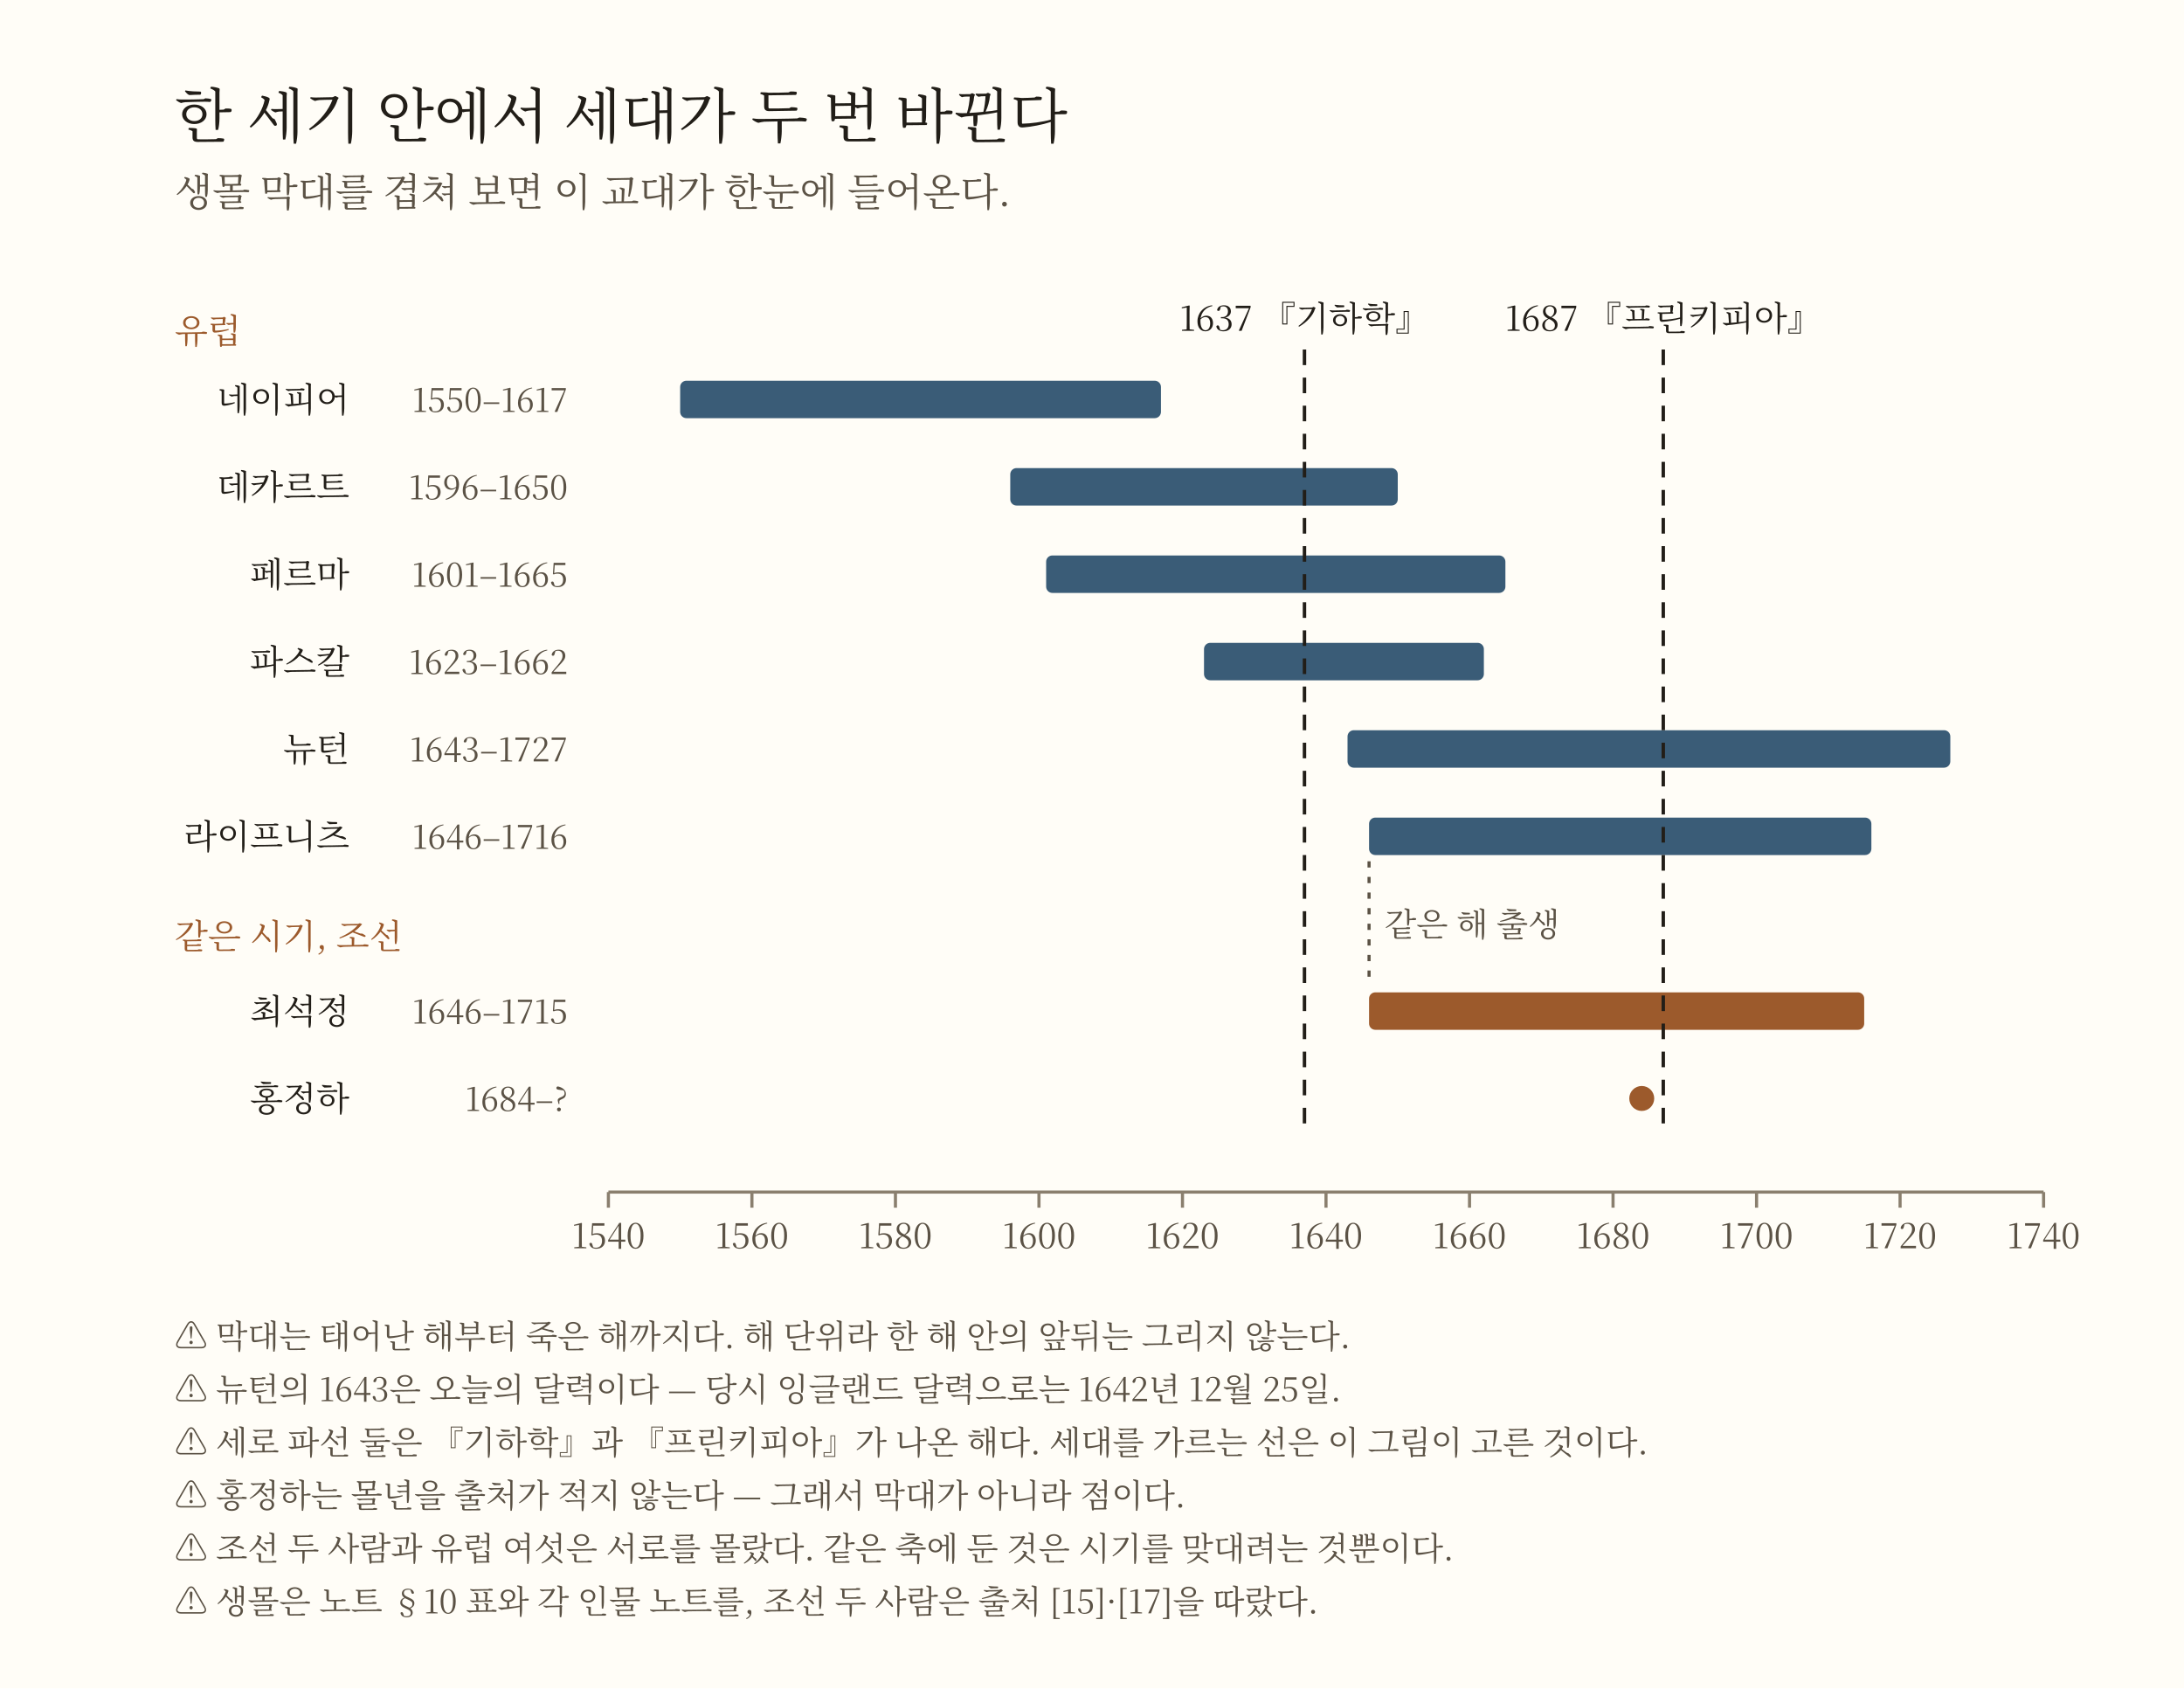
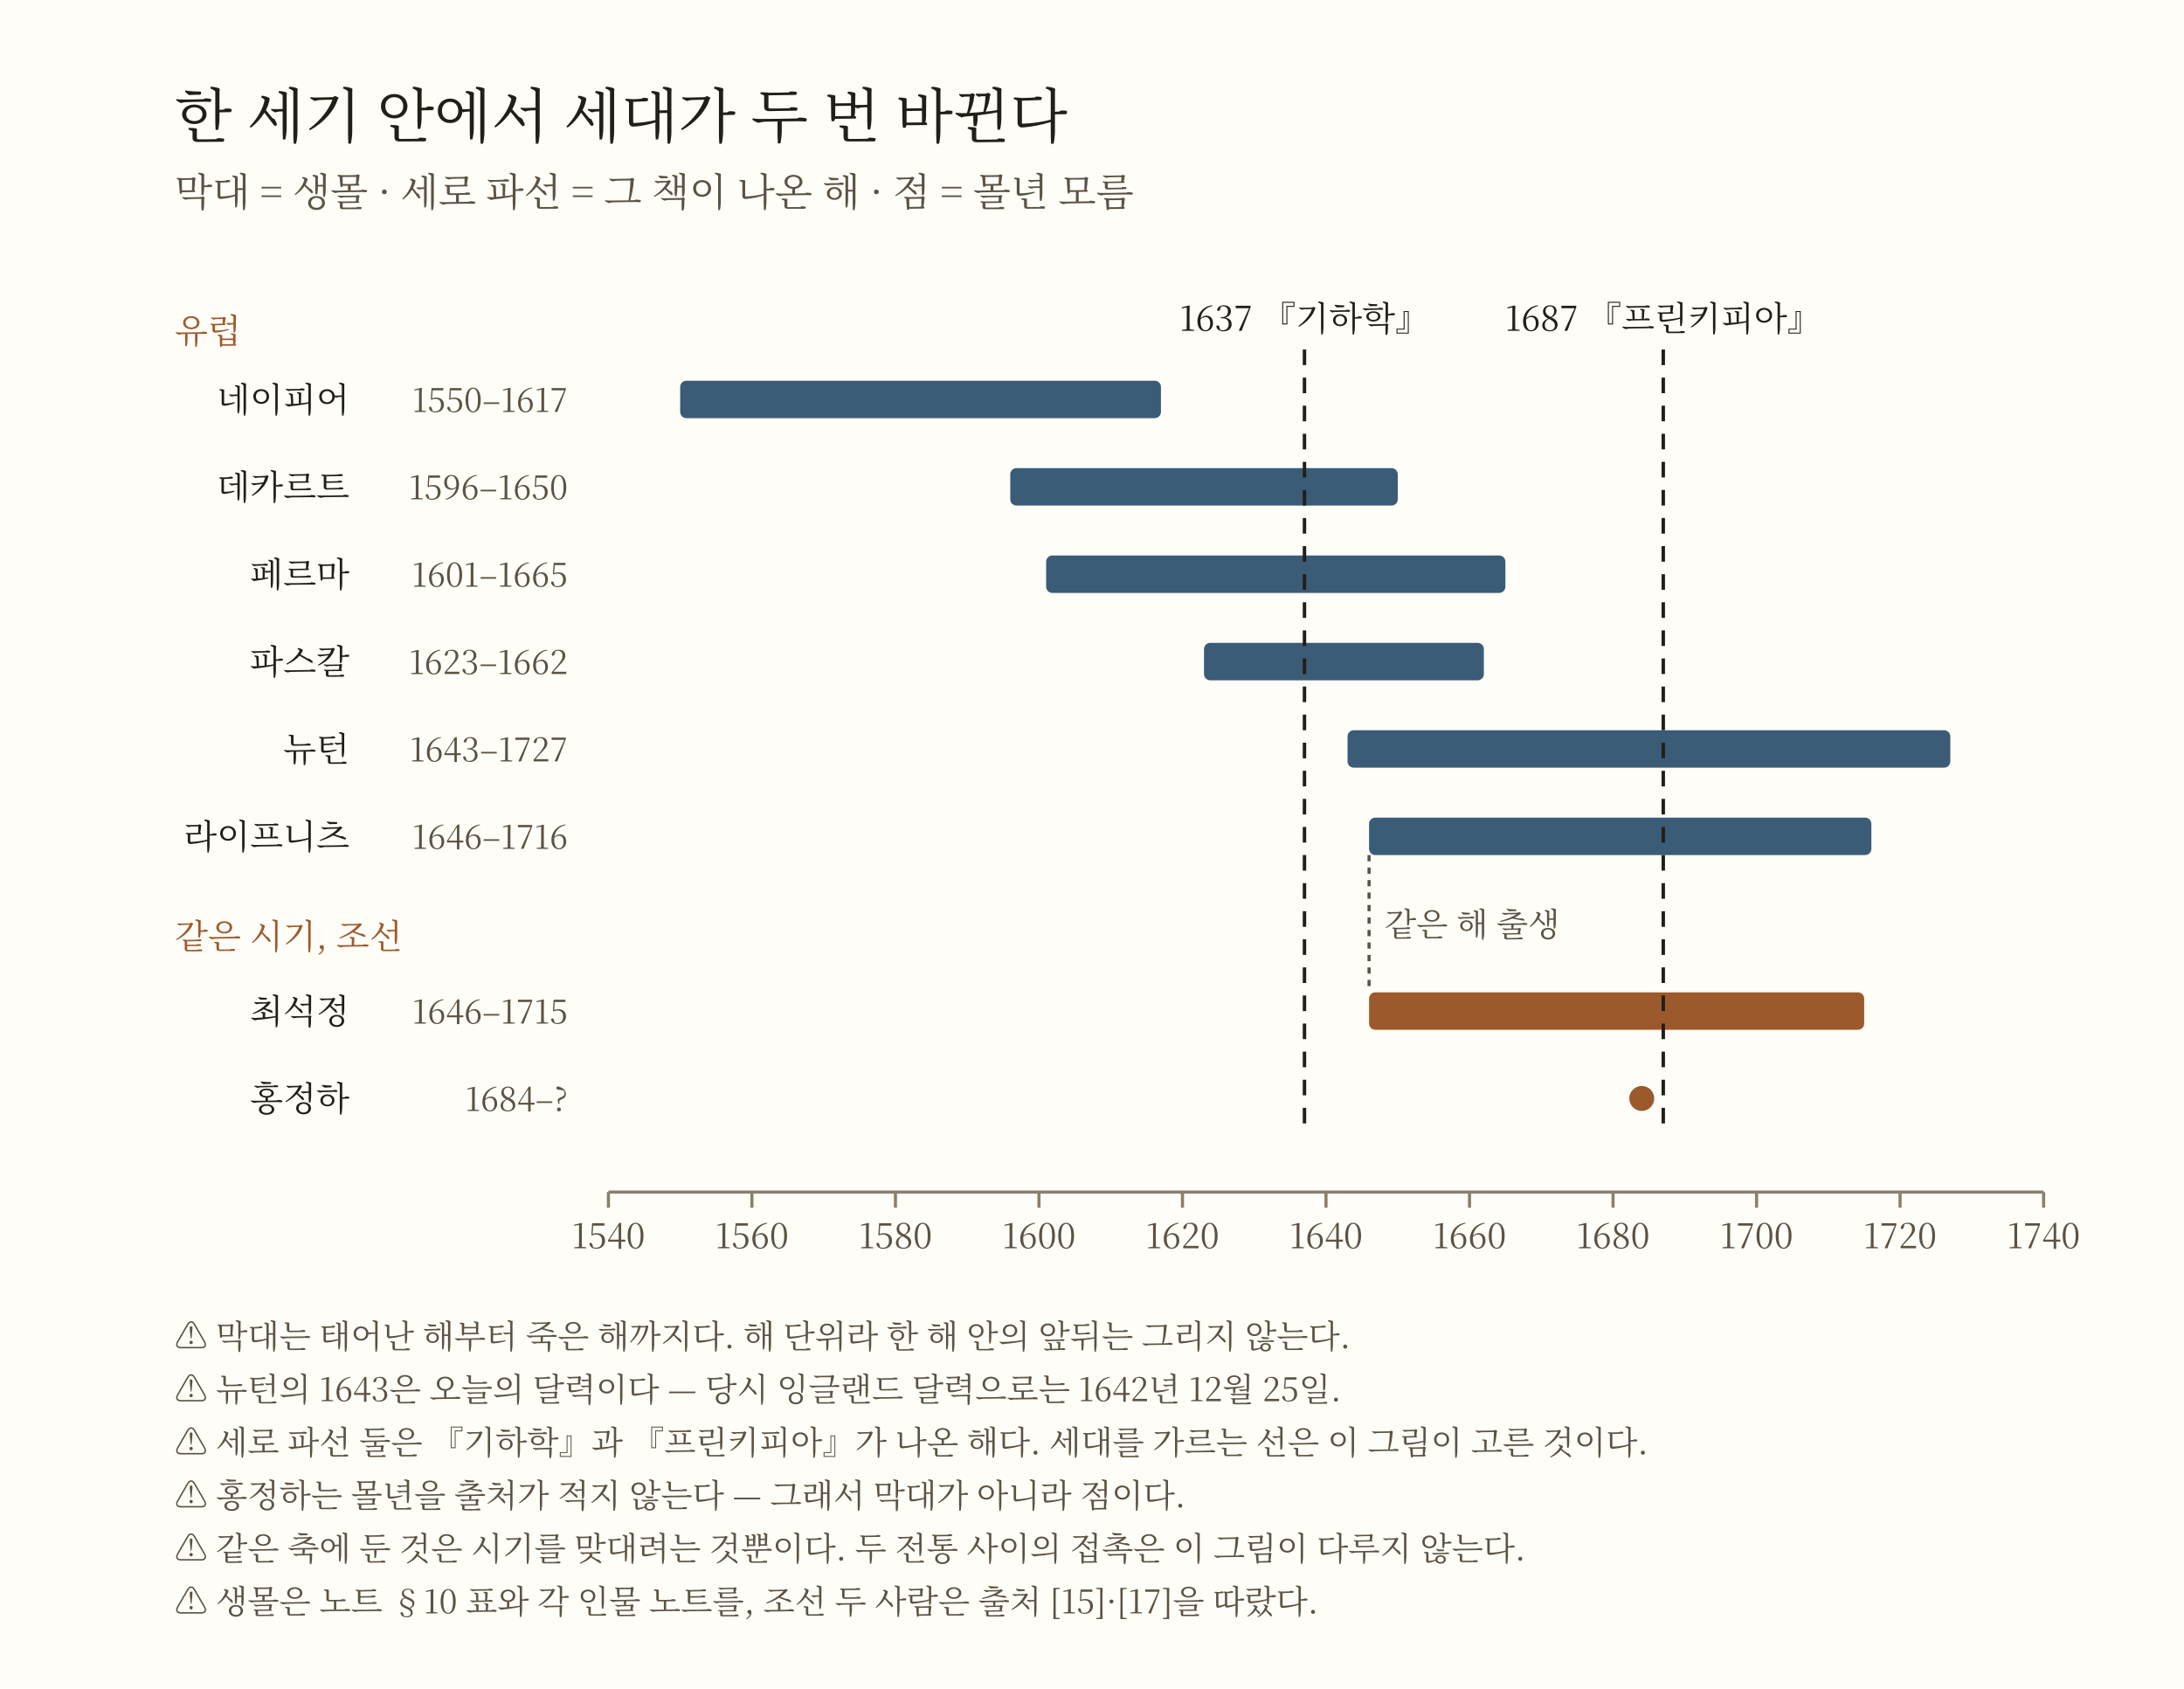
- <svg xmlns="http://www.w3.org/2000/svg" viewBox="0 0 700 541" width="700" height="541" role="img" aria-label="그림 위쪽에 「한 세기 안에서 세대가 두 번 바뀐다」라는 표제가 있고 그 아래에 생몰 막대를 겹쳐 보면 이 교대가 한눈에 들어온다고 적혀 있다. 가로축은 1540년부터 1740년까지의 해이고, 가로 막대가 사람마다 하나씩 태어난 해부터 죽은 해까지 뻗어 있다. 위쪽 유럽 묶음에는 위에서부터 네이피어 1550에서 1617, 데카르트 1596에서 1650, 페르마 1601에서 1665, 파스칼 1623에서 1662, 뉴턴 1643에서 1727, 라이프니츠 1646에서 1716의 막대가 있다. 아래 같은 시기 조선 묶음에는 최석정 1646에서 1715의 막대가 있고, 홍정하는 1684에 점 하나만 있으며 몰년 자리에 물음표가 있다. 라이프니츠 막대의 왼쪽 끝과 최석정 막대의 왼쪽 끝이 세로 점선으로 이어져 같은 해 출생이라고 적혀 있다. 세로 파선 둘이 모든 줄을 가로지른다. 왼쪽 1637 기하학 선에는 데카르트, 페르마, 파스칼의 막대만 걸리고 뉴턴과 라이프니츠의 막대는 아직 시작하지 않았다. 오른쪽 1687 프린키피아 선에는 유럽 여섯 가운데 뉴턴과 라이프니츠의 막대만 걸리고, 조선의 최석정 막대도 걸린다. 아래에 단서가 여섯 줄 있다. 첫째, 막대는 태어난 해부터 죽은 해까지이고 해 단위라 한 해 안의 앞뒤는 그리지 않는다. 둘째, 뉴턴의 1643은 오늘의 달력이고 당시 잉글랜드 달력으로는 1642년 12월 25일이다. 셋째, 세로 파선 둘은 기하학과 프린키피아가 나온 해이고 세대를 가르는 선은 이 그림이 고른 것이다. 넷째, 홍정하는 몰년을 출처가 적지 않아 막대가 아니라 점이다. 다섯째, 조선 두 사람과 유럽 여섯은 서로를 몰랐고 같은 축에 둔 것은 시기를 맞대려는 것뿐이다. 여섯째, 생몰은 노트 10절 표와 각 인물 노트를, 조선 두 사람은 출처 15번과 17번을 따랐다.">
+ <svg xmlns="http://www.w3.org/2000/svg" viewBox="0 0 700 541" width="700" height="541" role="img" aria-label="그림 위쪽에 「한 세기 안에서 세대가 두 번 바뀐다」라는 표제가 있고 그 아래에 막대는 생몰, 세로 파선은 그 책이 나온 해, 점은 몰년 모름이라는 부호표가 있다. 가로축은 1540년부터 1740년까지의 해이고, 가로 막대가 사람마다 하나씩 태어난 해부터 죽은 해까지 뻗어 있다. 위쪽 유럽 묶음에는 위에서부터 네이피어 1550에서 1617, 데카르트 1596에서 1650, 페르마 1601에서 1665, 파스칼 1623에서 1662, 뉴턴 1643에서 1727, 라이프니츠 1646에서 1716의 막대가 있다. 아래 같은 시기 조선 묶음에는 최석정 1646에서 1715의 막대가 있고, 홍정하는 1684에 점 하나만 있으며 몰년 자리에 물음표가 있다. 그 점은 1687 세로 파선의 바로 왼쪽에 있고 선에 닿지 않는다. 라이프니츠 막대의 왼쪽 끝과 최석정 막대의 왼쪽 끝이 세로 점선으로 이어져 같은 해 출생이라고 적혀 있다. 세로 파선 둘이 모든 줄을 가로지른다. 왼쪽 1637 기하학 선에는 데카르트, 페르마, 파스칼의 막대만 걸리고 뉴턴과 라이프니츠의 막대는 아직 시작하지 않았다. 오른쪽 1687 프린키피아 선에는 유럽 여섯 가운데 뉴턴과 라이프니츠의 막대만 걸리고, 조선의 최석정 막대도 걸린다. 아래에 단서가 여섯 줄 있다. 첫째, 막대는 태어난 해부터 죽은 해까지이고 해 단위라 한 해 안의 앞뒤는 그리지 않는다. 둘째, 뉴턴의 1643은 오늘의 달력이고 당시 잉글랜드 달력으로는 1642년 12월 25일이다. 셋째, 세로 파선 둘은 기하학과 프린키피아가 나온 해이고 세대를 가르는 선은 이 그림이 고른 것이다. 넷째, 홍정하는 몰년을 출처가 적지 않아 막대가 아니라 점이다. 다섯째, 같은 축에 둔 것은 시기를 맞대려는 것뿐이고 두 전통 사이의 접촉은 이 그림이 다루지 않는다. 여섯째, 생몰은 노트 10절 표와 각 인물 노트를, 조선 두 사람은 출처 15번과 17번을 따랐다.">
  <style>
    text{font-family:EB Garamond, Georgia, 'Noto Serif KR', 'Noto Serif CJK KR', NanumMyeongjo, Batang, AppleMyungjo, serif;fill:#221E18;}
    .h1{font-size:19px;} .h2{font-size:12.5px;fill:#5B5245;}
    .grp{font-size:11px;fill:#9C5A2C;}
    .ev{font-size:11px;} .sm{font-size:10.5px;fill:#5B5245;} .yr{font-size:11px;fill:#5B5245;}
    .bg{fill:#FFFDF7;}
    .bar{fill:#3A5C77;}
    .kbar{fill:#9C5A2C;}
    .kpt{fill:#9C5A2C;}
-     .tie{stroke:#5B5245;stroke-width:1;stroke-dasharray:2 3;}
+     .tie{stroke:#5B5245;stroke-width:1;stroke-dasharray:2 2;}
    .cut{stroke:#221E18;stroke-width:1.1;stroke-dasharray:5 4;}
    .axis{stroke:#8A7F6E;stroke-width:1;}
    .warn{font-size:10.5px;fill:#5B5245;}
  </style>
  <rect class="bg" x="0" y="0" width="700" height="541" />
  <text class="h1" x="56" y="44">한 세기 안에서 세대가 두 번 바뀐다</text>
-   <text class="h2" x="56" y="66">생몰 막대를 겹쳐 보면 이 교대가 한눈에 들어온다.</text>
+   <text class="h2" x="56" y="66">막대 = 생몰 · 세로 파선 = 그 책이 나온 해 · 점 = 몰년 모름</text>
  <text class="grp" x="56.0" y="110" text-anchor="start">유럽</text>
  <text class="grp" x="56.0" y="304" text-anchor="start">같은 시기, 조선</text>
  <text class="ev" x="112.0" y="132" text-anchor="end">네이피어</text>
  <text class="sm" x="182.0" y="132" text-anchor="end">1550–1617</text>
  <rect class="bar" x="218.0" y="122" width="154.1" height="12" rx="2" />
  <text class="ev" x="112.0" y="160" text-anchor="end">데카르트</text>
  <text class="sm" x="182.0" y="160" text-anchor="end">1596–1650</text>
  <rect class="bar" x="323.8" y="150" width="124.2" height="12" rx="2" />
  <text class="ev" x="112.0" y="188" text-anchor="end">페르마</text>
  <text class="sm" x="182.0" y="188" text-anchor="end">1601–1665</text>
  <rect class="bar" x="335.3" y="178" width="147.2" height="12" rx="2" />
  <text class="ev" x="112.0" y="216" text-anchor="end">파스칼</text>
  <text class="sm" x="182.0" y="216" text-anchor="end">1623–1662</text>
  <rect class="bar" x="385.9" y="206" width="89.7" height="12" rx="2" />
  <text class="ev" x="112.0" y="244" text-anchor="end">뉴턴</text>
  <text class="sm" x="182.0" y="244" text-anchor="end">1643–1727</text>
  <rect class="bar" x="431.9" y="234" width="193.2" height="12" rx="2" />
  <text class="ev" x="112.0" y="272" text-anchor="end">라이프니츠</text>
  <text class="sm" x="182.0" y="272" text-anchor="end">1646–1716</text>
  <rect class="bar" x="438.8" y="262" width="161.0" height="12" rx="2" />
  <text class="ev" x="112.0" y="328" text-anchor="end">최석정</text>
  <text class="sm" x="182.0" y="328" text-anchor="end">1646–1715</text>
  <rect class="kbar" x="438.8" y="318" width="158.7" height="12" rx="2" />
  <text class="ev" x="112.0" y="356" text-anchor="end">홍정하</text>
  <text class="sm" x="182.0" y="356" text-anchor="end">1684–?</text>
  <circle class="kpt" cx="526.2" cy="352" r="4" />
-   <line class="tie" x1="438.8" y1="276" x2="438.8" y2="316" />
+   <line class="tie" x1="438.8" y1="274" x2="438.8" y2="318" />
  <text class="sm" x="443.8" y="300" text-anchor="start">같은 해 출생</text>
  <line class="cut" x1="418.1" y1="112" x2="418.1" y2="364" />
  <text class="ev" x="418.1" y="106" text-anchor="middle">1637 『기하학』</text>
  <line class="cut" x1="533.1" y1="112" x2="533.1" y2="364" />
  <text class="ev" x="533.1" y="106" text-anchor="middle">1687 『프린키피아』</text>
  <line class="axis" x1="195" y1="382" x2="655" y2="382" />
  <line class="axis" x1="195.0" y1="382" x2="195.0" y2="387" />
  <text class="yr" x="195.0" y="400" text-anchor="middle">1540</text>
  <line class="axis" x1="241.0" y1="382" x2="241.0" y2="387" />
  <text class="yr" x="241.0" y="400" text-anchor="middle">1560</text>
  <line class="axis" x1="287.0" y1="382" x2="287.0" y2="387" />
  <text class="yr" x="287.0" y="400" text-anchor="middle">1580</text>
  <line class="axis" x1="333.0" y1="382" x2="333.0" y2="387" />
  <text class="yr" x="333.0" y="400" text-anchor="middle">1600</text>
  <line class="axis" x1="379.0" y1="382" x2="379.0" y2="387" />
  <text class="yr" x="379.0" y="400" text-anchor="middle">1620</text>
  <line class="axis" x1="425.0" y1="382" x2="425.0" y2="387" />
  <text class="yr" x="425.0" y="400" text-anchor="middle">1640</text>
  <line class="axis" x1="471.0" y1="382" x2="471.0" y2="387" />
  <text class="yr" x="471.0" y="400" text-anchor="middle">1660</text>
  <line class="axis" x1="517.0" y1="382" x2="517.0" y2="387" />
  <text class="yr" x="517.0" y="400" text-anchor="middle">1680</text>
  <line class="axis" x1="563.0" y1="382" x2="563.0" y2="387" />
  <text class="yr" x="563.0" y="400" text-anchor="middle">1700</text>
  <line class="axis" x1="609.0" y1="382" x2="609.0" y2="387" />
  <text class="yr" x="609.0" y="400" text-anchor="middle">1720</text>
  <line class="axis" x1="655.0" y1="382" x2="655.0" y2="387" />
  <text class="yr" x="655.0" y="400" text-anchor="middle">1740</text>
  <text class="warn" x="56" y="432">⚠ 막대는 태어난 해부터 죽은 해까지다. 해 단위라 한 해 안의 앞뒤는 그리지 않는다.</text>
  <text class="warn" x="56" y="449">⚠ 뉴턴의 1643은 오늘의 달력이다 — 당시 잉글랜드 달력으로는 1642년 12월 25일.</text>
  <text class="warn" x="56" y="466">⚠ 세로 파선 둘은 『기하학』과 『프린키피아』가 나온 해다. 세대를 가르는 선은 이 그림이 고른 것이다.</text>
  <text class="warn" x="56" y="483">⚠ 홍정하는 몰년을 출처가 적지 않는다 — 그래서 막대가 아니라 점이다.</text>
-   <text class="warn" x="56" y="500">⚠ 조선 두 사람과 유럽 여섯은 서로를 몰랐다. 같은 축에 둔 것은 시기를 맞대려는 것뿐이다.</text>
+   <text class="warn" x="56" y="500">⚠ 같은 축에 둔 것은 시기를 맞대려는 것뿐이다. 두 전통 사이의 접촉은 이 그림이 다루지 않는다.</text>
  <text class="warn" x="56" y="517">⚠ 생몰은 노트 §10 표와 각 인물 노트를, 조선 두 사람은 출처 [15]·[17]을 따랐다.</text>
</svg>
